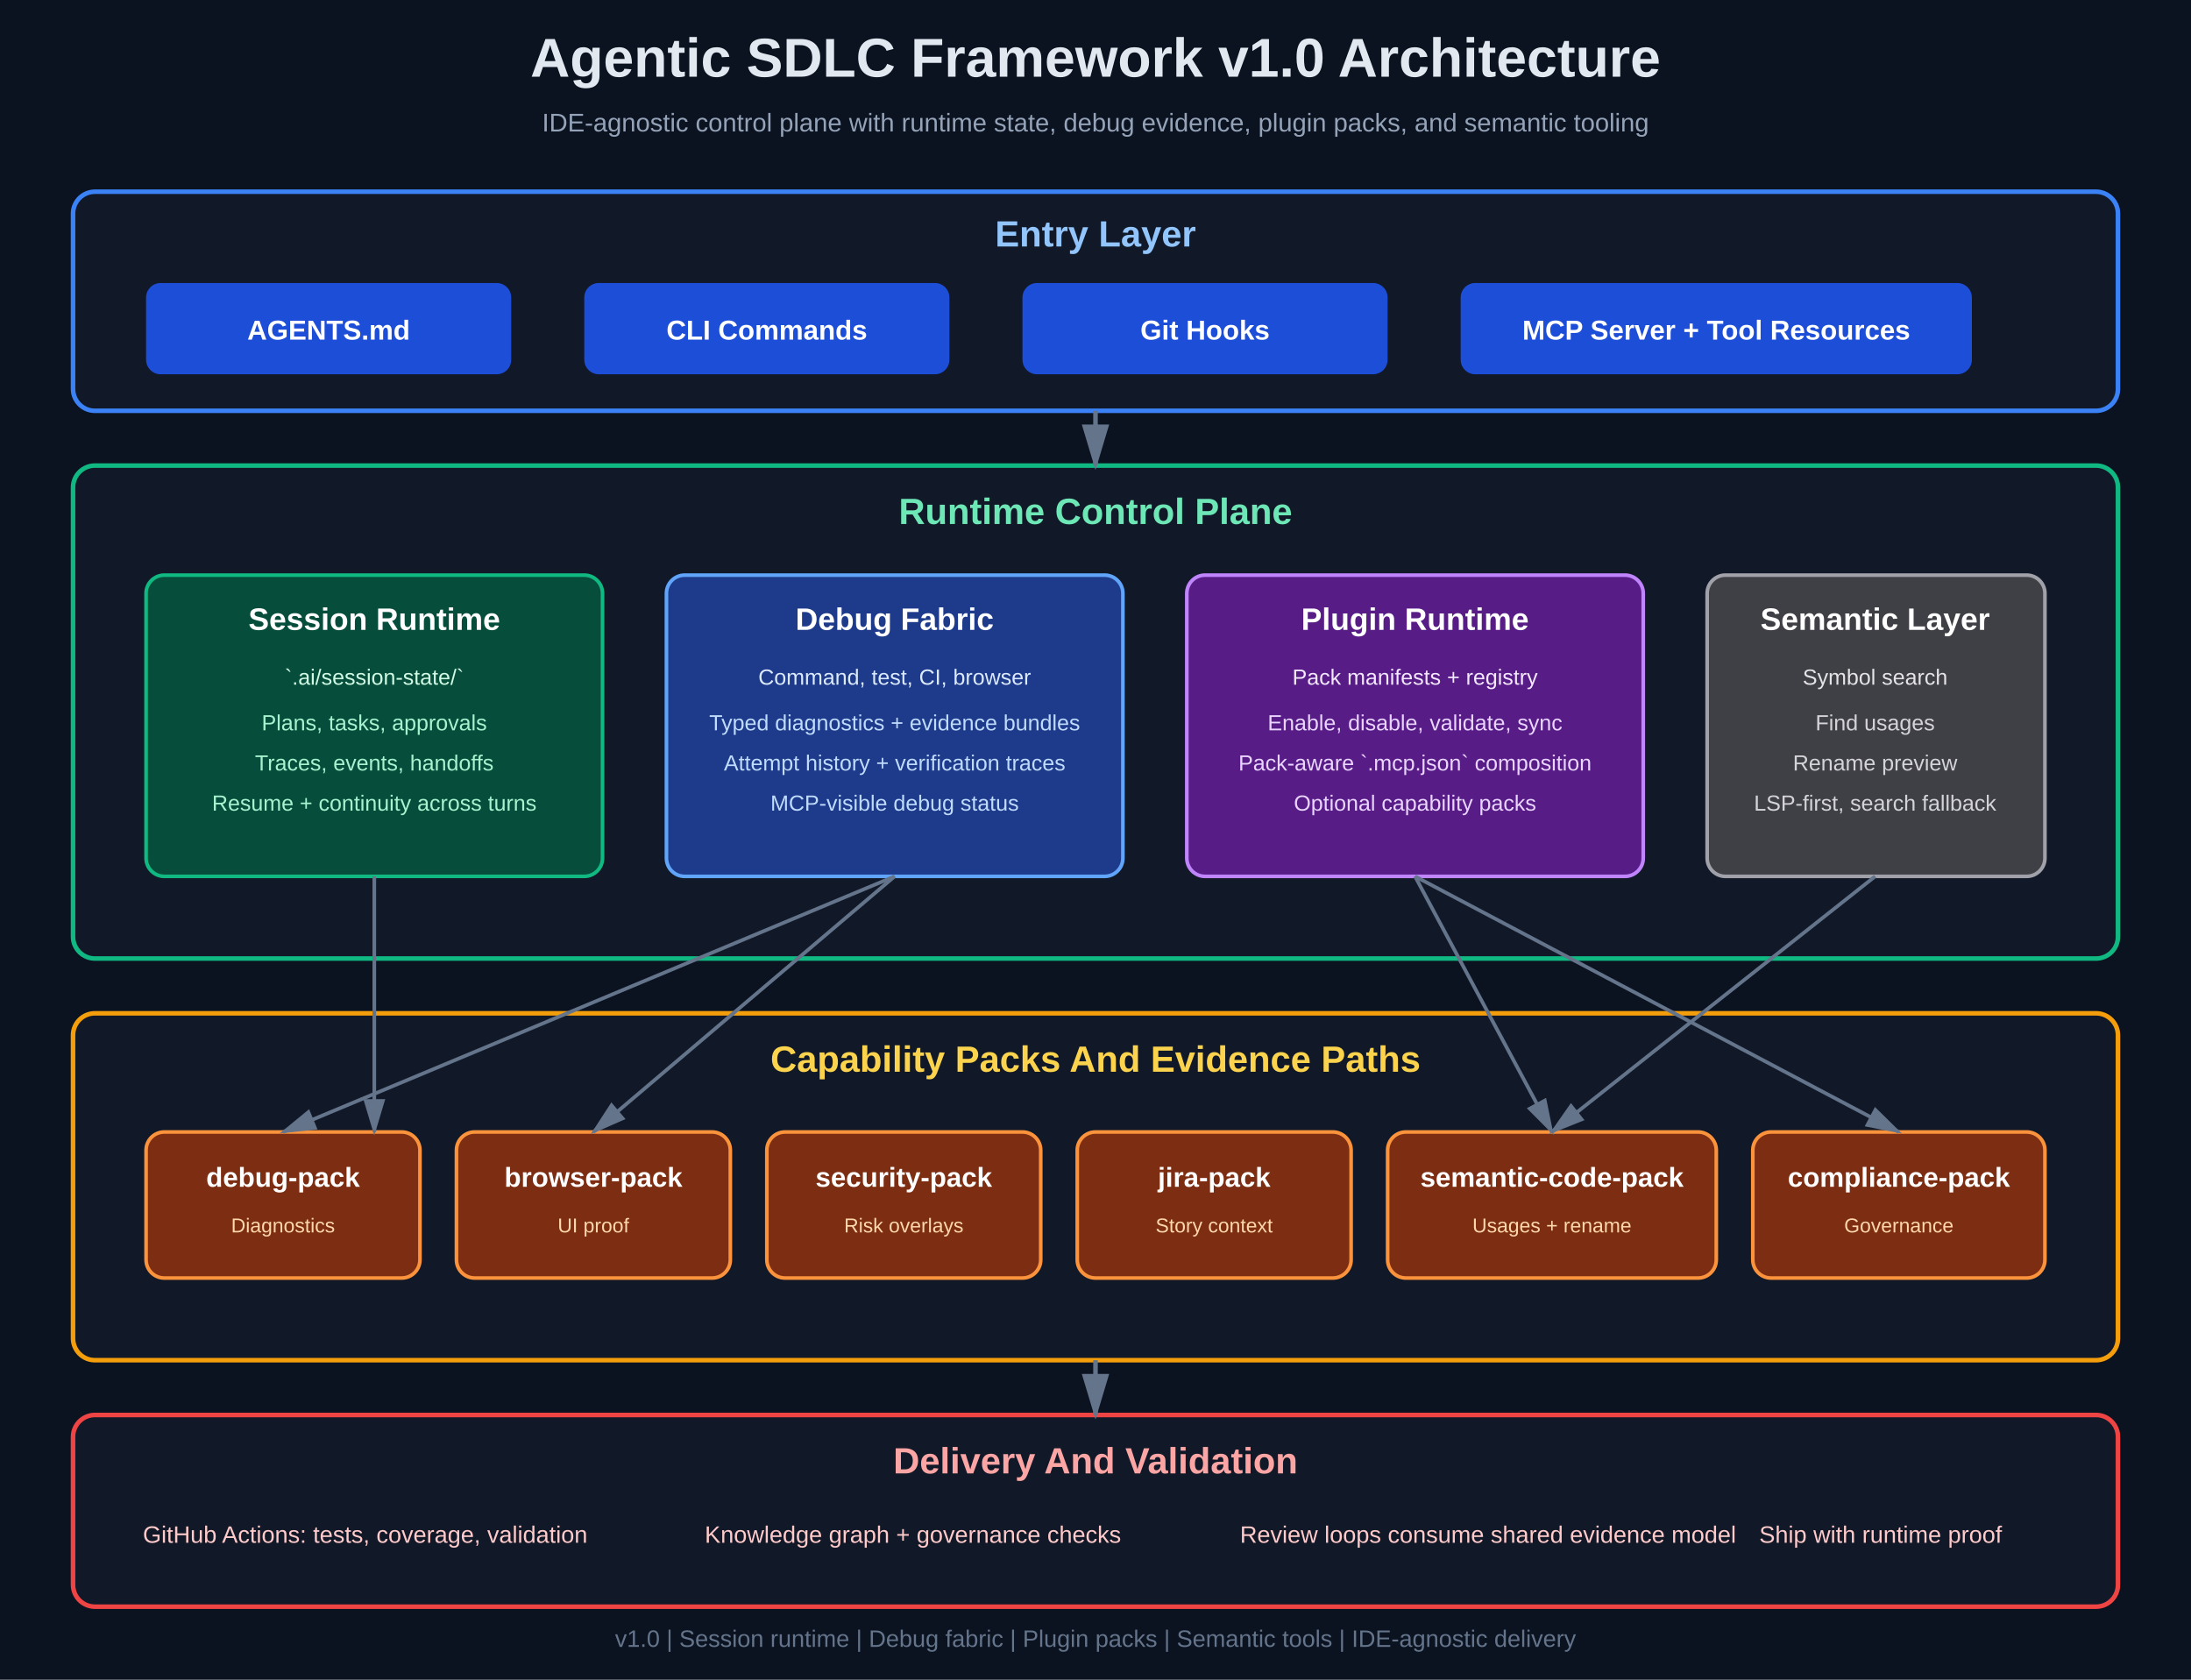
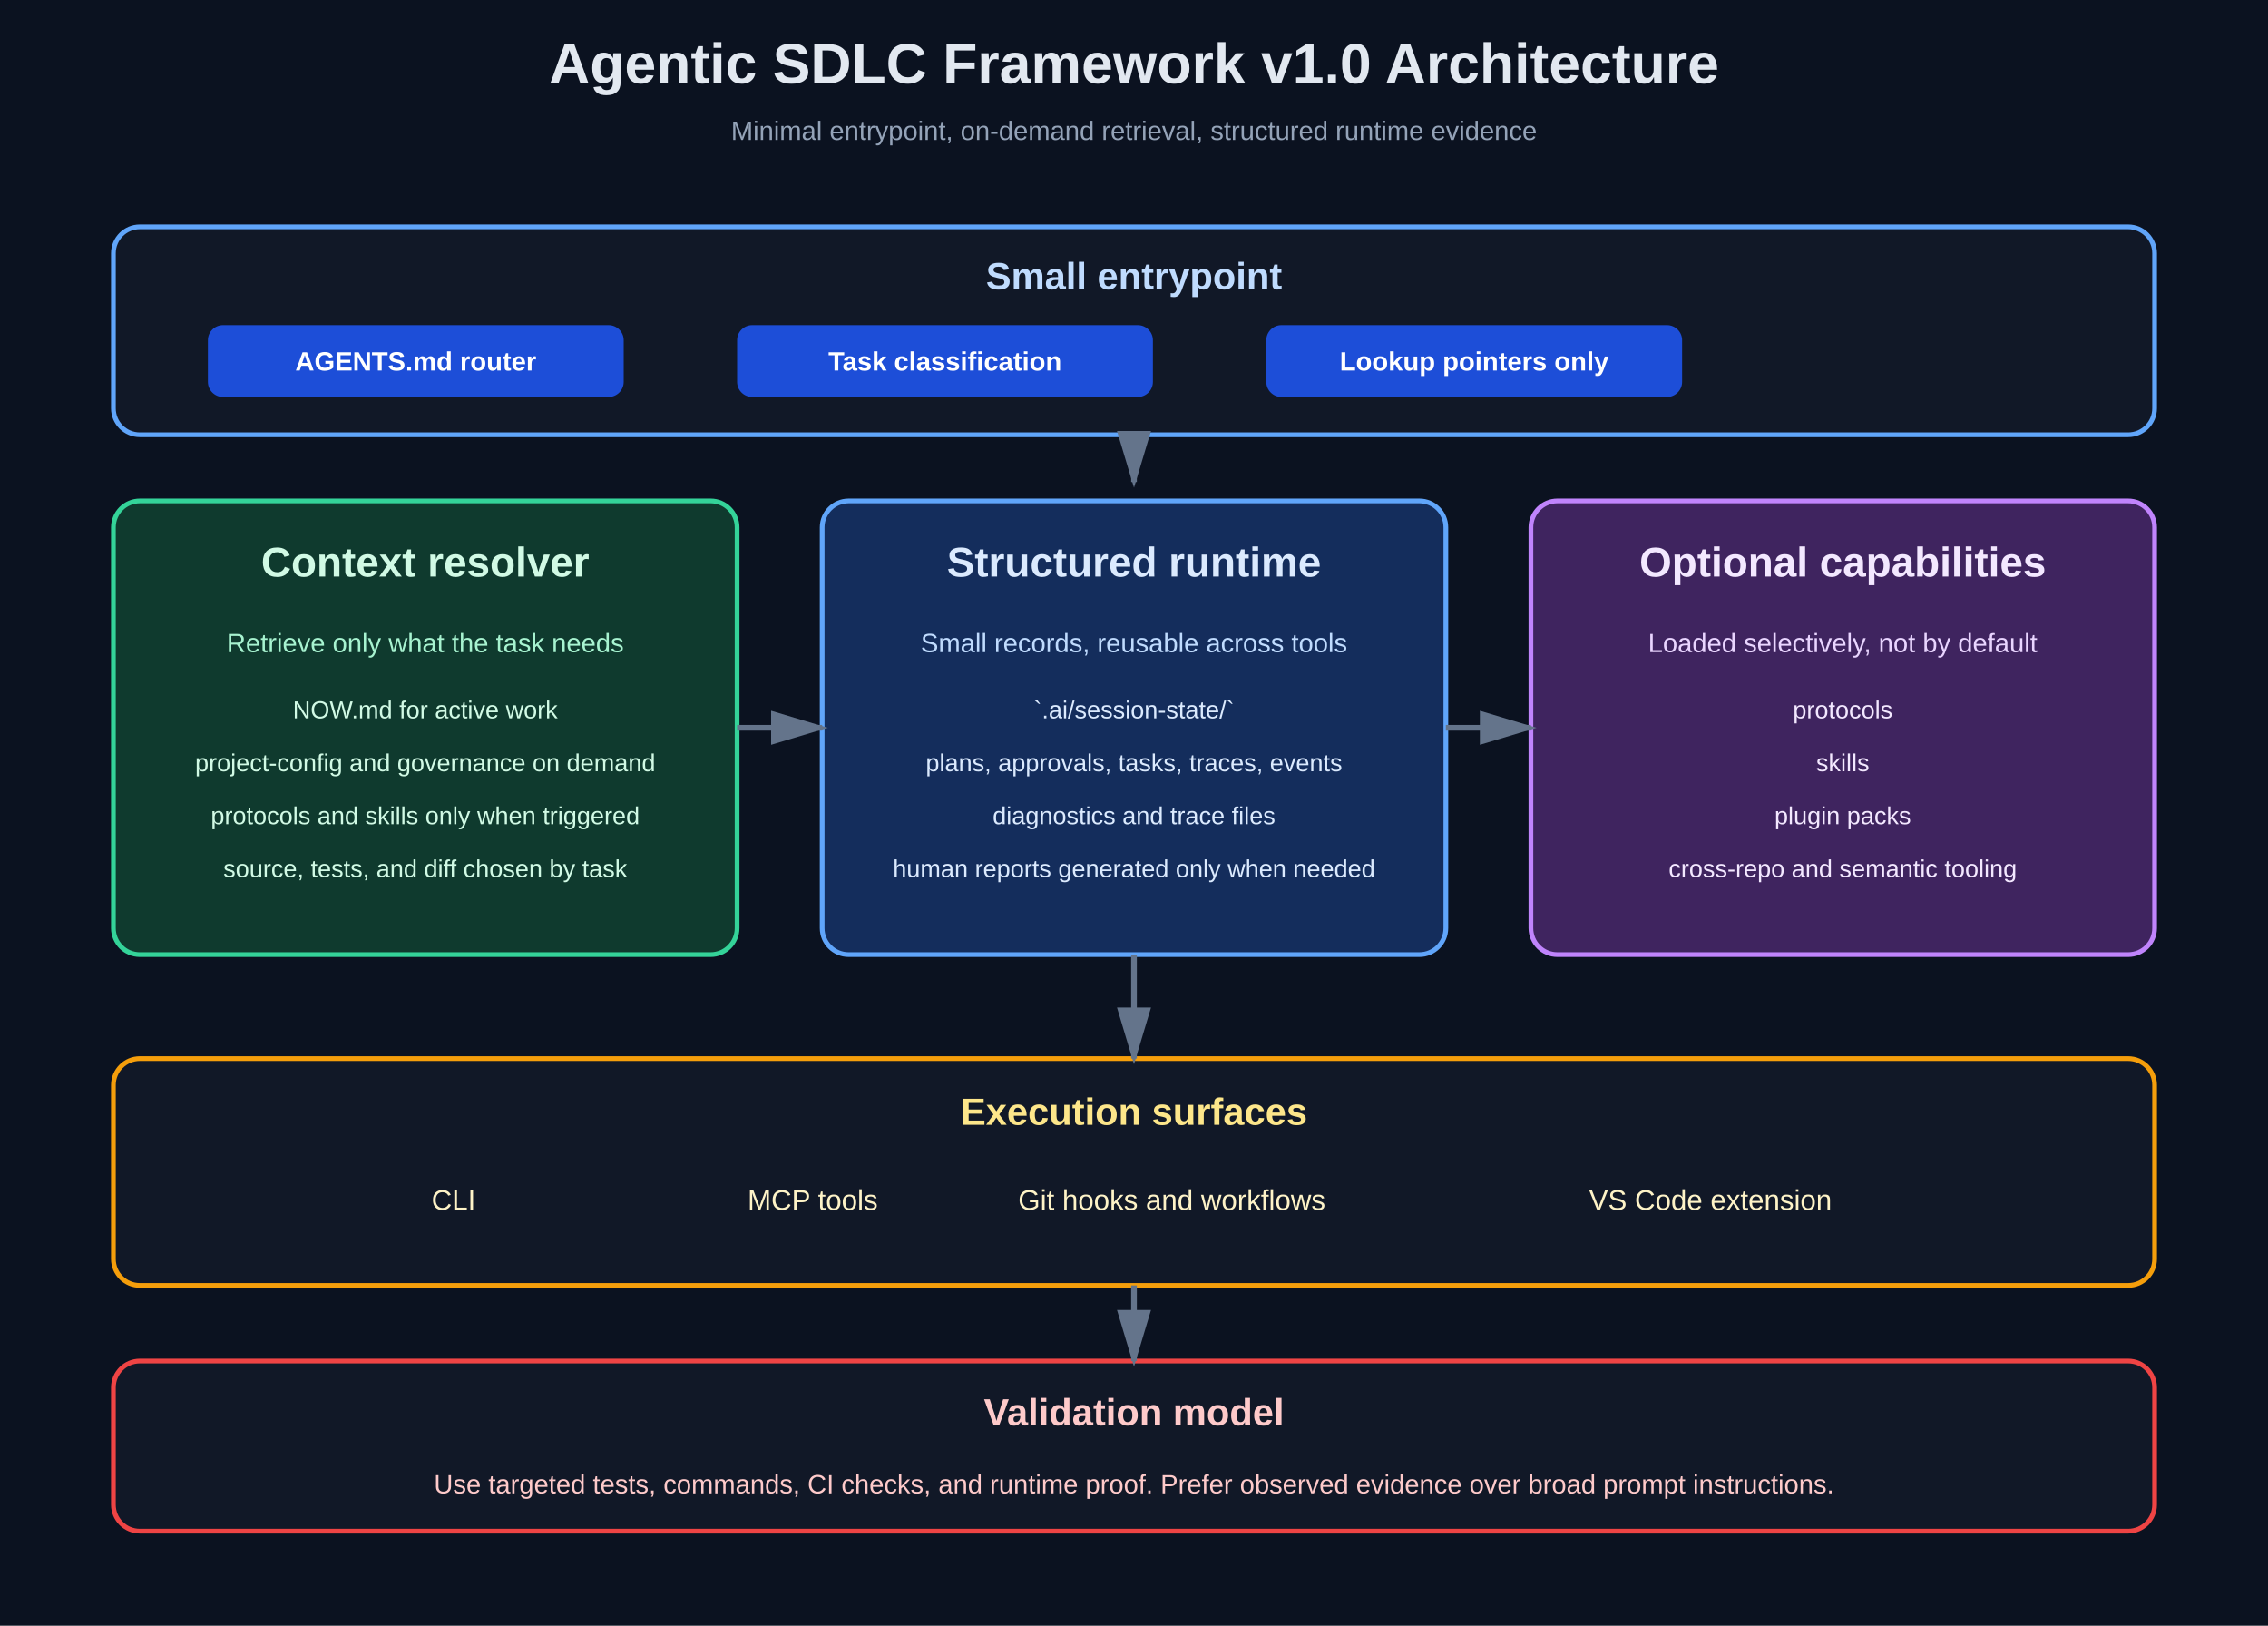
- <svg xmlns="http://www.w3.org/2000/svg" width="1200" height="920">
-   <rect width="1200" height="920" fill="#0b1220" />
-   <text x="600" y="42" font-family="Arial, sans-serif" font-size="30" font-weight="bold" fill="#e2e8f0" text-anchor="middle">
+ <svg xmlns="http://www.w3.org/2000/svg" width="1200" height="860">
+   <rect width="1200" height="860" fill="#0b1220" />
+   <text x="600" y="44" font-family="Arial, sans-serif" font-size="30" font-weight="bold" fill="#e2e8f0" text-anchor="middle">
    Agentic SDLC Framework v1.0 Architecture
  </text>
-   <text x="600" y="72" font-family="Arial, sans-serif" font-size="14" fill="#94a3b8" text-anchor="middle">
-     IDE-agnostic control plane with runtime state, debug evidence, plugin packs, and semantic tooling
+   <text x="600" y="74" font-family="Arial, sans-serif" font-size="14" fill="#94a3b8" text-anchor="middle">
+     Minimal entrypoint, on-demand retrieval, structured runtime evidence
  </text>
-   <rect x="40" y="105" width="1120" height="120" rx="12" fill="#111827" stroke="#3b82f6" stroke-width="2.5" />
-   <text x="600" y="135" font-family="Arial, sans-serif" font-size="20" font-weight="bold" fill="#93c5fd" text-anchor="middle">
-     Entry Layer
-   </text>
-   <rect x="80" y="155" width="200" height="50" rx="8" fill="#1d4ed8" />
-   <text x="180" y="186" font-family="Arial, sans-serif" font-size="15" font-weight="bold" fill="#ffffff" text-anchor="middle">AGENTS.md</text>
-   <rect x="320" y="155" width="200" height="50" rx="8" fill="#1d4ed8" />
-   <text x="420" y="186" font-family="Arial, sans-serif" font-size="15" font-weight="bold" fill="#ffffff" text-anchor="middle">CLI Commands</text>
-   <rect x="560" y="155" width="200" height="50" rx="8" fill="#1d4ed8" />
-   <text x="660" y="186" font-family="Arial, sans-serif" font-size="15" font-weight="bold" fill="#ffffff" text-anchor="middle">Git Hooks</text>
-   <rect x="800" y="155" width="280" height="50" rx="8" fill="#1d4ed8" />
-   <text x="940" y="186" font-family="Arial, sans-serif" font-size="15" font-weight="bold" fill="#ffffff" text-anchor="middle">MCP Server + Tool Resources</text>
-   <rect x="40" y="255" width="1120" height="270" rx="12" fill="#111827" stroke="#10b981" stroke-width="2.5" />
-   <text x="600" y="287" font-family="Arial, sans-serif" font-size="20" font-weight="bold" fill="#6ee7b7" text-anchor="middle">
-     Runtime Control Plane
-   </text>
-   <rect x="80" y="315" width="250" height="165" rx="10" fill="#064e3b" stroke="#10b981" stroke-width="2" />
-   <text x="205" y="345" font-family="Arial, sans-serif" font-size="17" font-weight="bold" fill="#ffffff" text-anchor="middle">Session Runtime</text>
-   <text x="205" y="375" font-family="Arial, sans-serif" font-size="12" fill="#d1fae5" text-anchor="middle">`.ai/session-state/`</text>
-   <text x="205" y="400" font-family="Arial, sans-serif" font-size="12" fill="#a7f3d0" text-anchor="middle">Plans, tasks, approvals</text>
-   <text x="205" y="422" font-family="Arial, sans-serif" font-size="12" fill="#a7f3d0" text-anchor="middle">Traces, events, handoffs</text>
-   <text x="205" y="444" font-family="Arial, sans-serif" font-size="12" fill="#a7f3d0" text-anchor="middle">Resume + continuity across turns</text>
-   <rect x="365" y="315" width="250" height="165" rx="10" fill="#1e3a8a" stroke="#60a5fa" stroke-width="2" />
-   <text x="490" y="345" font-family="Arial, sans-serif" font-size="17" font-weight="bold" fill="#ffffff" text-anchor="middle">Debug Fabric</text>
-   <text x="490" y="375" font-family="Arial, sans-serif" font-size="12" fill="#dbeafe" text-anchor="middle">Command, test, CI, browser</text>
-   <text x="490" y="400" font-family="Arial, sans-serif" font-size="12" fill="#bfdbfe" text-anchor="middle">Typed diagnostics + evidence bundles</text>
-   <text x="490" y="422" font-family="Arial, sans-serif" font-size="12" fill="#bfdbfe" text-anchor="middle">Attempt history + verification traces</text>
-   <text x="490" y="444" font-family="Arial, sans-serif" font-size="12" fill="#bfdbfe" text-anchor="middle">MCP-visible debug status</text>
-   <rect x="650" y="315" width="250" height="165" rx="10" fill="#581c87" stroke="#c084fc" stroke-width="2" />
-   <text x="775" y="345" font-family="Arial, sans-serif" font-size="17" font-weight="bold" fill="#ffffff" text-anchor="middle">Plugin Runtime</text>
-   <text x="775" y="375" font-family="Arial, sans-serif" font-size="12" fill="#f3e8ff" text-anchor="middle">Pack manifests + registry</text>
-   <text x="775" y="400" font-family="Arial, sans-serif" font-size="12" fill="#e9d5ff" text-anchor="middle">Enable, disable, validate, sync</text>
-   <text x="775" y="422" font-family="Arial, sans-serif" font-size="12" fill="#e9d5ff" text-anchor="middle">Pack-aware `.mcp.json` composition</text>
-   <text x="775" y="444" font-family="Arial, sans-serif" font-size="12" fill="#e9d5ff" text-anchor="middle">Optional capability packs</text>
-   <rect x="935" y="315" width="185" height="165" rx="10" fill="#3f3f46" stroke="#a1a1aa" stroke-width="2" />
-   <text x="1027" y="345" font-family="Arial, sans-serif" font-size="17" font-weight="bold" fill="#ffffff" text-anchor="middle">Semantic Layer</text>
-   <text x="1027" y="375" font-family="Arial, sans-serif" font-size="12" fill="#e4e4e7" text-anchor="middle">Symbol search</text>
-   <text x="1027" y="400" font-family="Arial, sans-serif" font-size="12" fill="#d4d4d8" text-anchor="middle">Find usages</text>
-   <text x="1027" y="422" font-family="Arial, sans-serif" font-size="12" fill="#d4d4d8" text-anchor="middle">Rename preview</text>
-   <text x="1027" y="444" font-family="Arial, sans-serif" font-size="12" fill="#d4d4d8" text-anchor="middle">LSP-first, search fallback</text>
-   <rect x="40" y="555" width="1120" height="190" rx="12" fill="#111827" stroke="#f59e0b" stroke-width="2.5" />
-   <text x="600" y="587" font-family="Arial, sans-serif" font-size="20" font-weight="bold" fill="#fcd34d" text-anchor="middle">
-     Capability Packs And Evidence Paths
-   </text>
-   <rect x="80" y="620" width="150" height="80" rx="10" fill="#7c2d12" stroke="#fb923c" stroke-width="2" />
-   <text x="155" y="650" font-family="Arial, sans-serif" font-size="15" font-weight="bold" fill="#ffffff" text-anchor="middle">debug-pack</text>
-   <text x="155" y="675" font-family="Arial, sans-serif" font-size="11" fill="#fed7aa" text-anchor="middle">Diagnostics</text>
-   <rect x="250" y="620" width="150" height="80" rx="10" fill="#7c2d12" stroke="#fb923c" stroke-width="2" />
-   <text x="325" y="650" font-family="Arial, sans-serif" font-size="15" font-weight="bold" fill="#ffffff" text-anchor="middle">browser-pack</text>
-   <text x="325" y="675" font-family="Arial, sans-serif" font-size="11" fill="#fed7aa" text-anchor="middle">UI proof</text>
-   <rect x="420" y="620" width="150" height="80" rx="10" fill="#7c2d12" stroke="#fb923c" stroke-width="2" />
-   <text x="495" y="650" font-family="Arial, sans-serif" font-size="15" font-weight="bold" fill="#ffffff" text-anchor="middle">security-pack</text>
-   <text x="495" y="675" font-family="Arial, sans-serif" font-size="11" fill="#fed7aa" text-anchor="middle">Risk overlays</text>
-   <rect x="590" y="620" width="150" height="80" rx="10" fill="#7c2d12" stroke="#fb923c" stroke-width="2" />
-   <text x="665" y="650" font-family="Arial, sans-serif" font-size="15" font-weight="bold" fill="#ffffff" text-anchor="middle">jira-pack</text>
-   <text x="665" y="675" font-family="Arial, sans-serif" font-size="11" fill="#fed7aa" text-anchor="middle">Story context</text>
-   <rect x="760" y="620" width="180" height="80" rx="10" fill="#7c2d12" stroke="#fb923c" stroke-width="2" />
-   <text x="850" y="650" font-family="Arial, sans-serif" font-size="15" font-weight="bold" fill="#ffffff" text-anchor="middle">semantic-code-pack</text>
-   <text x="850" y="675" font-family="Arial, sans-serif" font-size="11" fill="#fed7aa" text-anchor="middle">Usages + rename</text>
-   <rect x="960" y="620" width="160" height="80" rx="10" fill="#7c2d12" stroke="#fb923c" stroke-width="2" />
-   <text x="1040" y="650" font-family="Arial, sans-serif" font-size="15" font-weight="bold" fill="#ffffff" text-anchor="middle">compliance-pack</text>
-   <text x="1040" y="675" font-family="Arial, sans-serif" font-size="11" fill="#fed7aa" text-anchor="middle">Governance</text>
-   <rect x="40" y="775" width="1120" height="105" rx="12" fill="#111827" stroke="#ef4444" stroke-width="2.5" />
-   <text x="600" y="807" font-family="Arial, sans-serif" font-size="20" font-weight="bold" fill="#fca5a5" text-anchor="middle">
-     Delivery And Validation
-   </text>
-   <text x="200" y="845" font-family="Arial, sans-serif" font-size="13" fill="#fecaca" text-anchor="middle">GitHub Actions: tests, coverage, validation</text>
-   <text x="500" y="845" font-family="Arial, sans-serif" font-size="13" fill="#fecaca" text-anchor="middle">Knowledge graph + governance checks</text>
-   <text x="815" y="845" font-family="Arial, sans-serif" font-size="13" fill="#fecaca" text-anchor="middle">Review loops consume shared evidence model</text>
-   <text x="1030" y="845" font-family="Arial, sans-serif" font-size="13" fill="#fecaca" text-anchor="middle">Ship with runtime proof</text>
-   <path d="M 600 225 L 600 255" stroke="#64748b" stroke-width="2.5" fill="none" marker-end="url(#arrowhead)" />
-   <path d="M 205 480 L 205 620" stroke="#64748b" stroke-width="2" fill="none" marker-end="url(#arrowhead)" />
-   <path d="M 490 480 L 325 620" stroke="#64748b" stroke-width="2" fill="none" marker-end="url(#arrowhead)" />
-   <path d="M 490 480 L 155 620" stroke="#64748b" stroke-width="2" fill="none" marker-end="url(#arrowhead)" />
-   <path d="M 775 480 L 850 620" stroke="#64748b" stroke-width="2" fill="none" marker-end="url(#arrowhead)" />
-   <path d="M 775 480 L 1040 620" stroke="#64748b" stroke-width="2" fill="none" marker-end="url(#arrowhead)" />
-   <path d="M 1027 480 L 850 620" stroke="#64748b" stroke-width="2" fill="none" marker-end="url(#arrowhead)" />
-   <path d="M 600 745 L 600 775" stroke="#64748b" stroke-width="2.5" fill="none" marker-end="url(#arrowhead)" />
+   <rect x="60" y="120" width="1080" height="110" rx="14" fill="#111827" stroke="#60a5fa" stroke-width="2.5" />
+   <text x="600" y="153" font-family="Arial, sans-serif" font-size="20" font-weight="bold" fill="#bfdbfe" text-anchor="middle">Small entrypoint</text>
+   <rect x="110" y="172" width="220" height="38" rx="8" fill="#1d4ed8" />
+   <text x="220" y="196" font-family="Arial, sans-serif" font-size="14" font-weight="bold" fill="#ffffff" text-anchor="middle">AGENTS.md router</text>
+   <rect x="390" y="172" width="220" height="38" rx="8" fill="#1d4ed8" />
+   <text x="500" y="196" font-family="Arial, sans-serif" font-size="14" font-weight="bold" fill="#ffffff" text-anchor="middle">Task classification</text>
+   <rect x="670" y="172" width="220" height="38" rx="8" fill="#1d4ed8" />
+   <text x="780" y="196" font-family="Arial, sans-serif" font-size="14" font-weight="bold" fill="#ffffff" text-anchor="middle">Lookup pointers only</text>
+   <rect x="60" y="265" width="330" height="240" rx="14" fill="#0f3a2e" stroke="#34d399" stroke-width="2.5" />
+   <text x="225" y="305" font-family="Arial, sans-serif" font-size="22" font-weight="bold" fill="#d1fae5" text-anchor="middle">Context resolver</text>
+   <text x="225" y="345" font-family="Arial, sans-serif" font-size="14" fill="#a7f3d0" text-anchor="middle">Retrieve only what the task needs</text>
+   <text x="225" y="380" font-family="Arial, sans-serif" font-size="13" fill="#d1fae5" text-anchor="middle">NOW.md for active work</text>
+   <text x="225" y="408" font-family="Arial, sans-serif" font-size="13" fill="#d1fae5" text-anchor="middle">project-config and governance on demand</text>
+   <text x="225" y="436" font-family="Arial, sans-serif" font-size="13" fill="#d1fae5" text-anchor="middle">protocols and skills only when triggered</text>
+   <text x="225" y="464" font-family="Arial, sans-serif" font-size="13" fill="#d1fae5" text-anchor="middle">source, tests, and diff chosen by task</text>
+   <rect x="435" y="265" width="330" height="240" rx="14" fill="#142d5c" stroke="#60a5fa" stroke-width="2.5" />
+   <text x="600" y="305" font-family="Arial, sans-serif" font-size="22" font-weight="bold" fill="#dbeafe" text-anchor="middle">Structured runtime</text>
+   <text x="600" y="345" font-family="Arial, sans-serif" font-size="14" fill="#bfdbfe" text-anchor="middle">Small records, reusable across tools</text>
+   <text x="600" y="380" font-family="Arial, sans-serif" font-size="13" fill="#dbeafe" text-anchor="middle">`.ai/session-state/`</text>
+   <text x="600" y="408" font-family="Arial, sans-serif" font-size="13" fill="#dbeafe" text-anchor="middle">plans, approvals, tasks, traces, events</text>
+   <text x="600" y="436" font-family="Arial, sans-serif" font-size="13" fill="#dbeafe" text-anchor="middle">diagnostics and trace files</text>
+   <text x="600" y="464" font-family="Arial, sans-serif" font-size="13" fill="#dbeafe" text-anchor="middle">human reports generated only when needed</text>
+   <rect x="810" y="265" width="330" height="240" rx="14" fill="#3f245f" stroke="#c084fc" stroke-width="2.5" />
+   <text x="975" y="305" font-family="Arial, sans-serif" font-size="22" font-weight="bold" fill="#f3e8ff" text-anchor="middle">Optional capabilities</text>
+   <text x="975" y="345" font-family="Arial, sans-serif" font-size="14" fill="#e9d5ff" text-anchor="middle">Loaded selectively, not by default</text>
+   <text x="975" y="380" font-family="Arial, sans-serif" font-size="13" fill="#f3e8ff" text-anchor="middle">protocols</text>
+   <text x="975" y="408" font-family="Arial, sans-serif" font-size="13" fill="#f3e8ff" text-anchor="middle">skills</text>
+   <text x="975" y="436" font-family="Arial, sans-serif" font-size="13" fill="#f3e8ff" text-anchor="middle">plugin packs</text>
+   <text x="975" y="464" font-family="Arial, sans-serif" font-size="13" fill="#f3e8ff" text-anchor="middle">cross-repo and semantic tooling</text>
+   <rect x="60" y="560" width="1080" height="120" rx="14" fill="#111827" stroke="#f59e0b" stroke-width="2.5" />
+   <text x="600" y="595" font-family="Arial, sans-serif" font-size="20" font-weight="bold" fill="#fde68a" text-anchor="middle">Execution surfaces</text>
+   <text x="240" y="640" font-family="Arial, sans-serif" font-size="15" fill="#fef3c7" text-anchor="middle">CLI</text>
+   <text x="430" y="640" font-family="Arial, sans-serif" font-size="15" fill="#fef3c7" text-anchor="middle">MCP tools</text>
+   <text x="620" y="640" font-family="Arial, sans-serif" font-size="15" fill="#fef3c7" text-anchor="middle">Git hooks and workflows</text>
+   <text x="905" y="640" font-family="Arial, sans-serif" font-size="15" fill="#fef3c7" text-anchor="middle">VS Code extension</text>
+   <rect x="60" y="720" width="1080" height="90" rx="14" fill="#111827" stroke="#ef4444" stroke-width="2.5" />
+   <text x="600" y="754" font-family="Arial, sans-serif" font-size="20" font-weight="bold" fill="#fecaca" text-anchor="middle">Validation model</text>
+   <text x="600" y="790" font-family="Arial, sans-serif" font-size="14" fill="#fecaca" text-anchor="middle">Use targeted tests, commands, CI checks, and runtime proof. Prefer observed evidence over broad prompt instructions.</text>
+   <path d="M600 230 V255" stroke="#64748b" stroke-width="3" fill="none" marker-end="url(#arrowhead)" />
+   <path d="M390 385 H435" stroke="#64748b" stroke-width="3" fill="none" marker-end="url(#arrowhead)" />
+   <path d="M765 385 H810" stroke="#64748b" stroke-width="3" fill="none" marker-end="url(#arrowhead)" />
+   <path d="M600 505 V560" stroke="#64748b" stroke-width="3" fill="none" marker-end="url(#arrowhead)" />
+   <path d="M600 680 V720" stroke="#64748b" stroke-width="3" fill="none" marker-end="url(#arrowhead)" />
  <defs>
    <marker id="arrowhead" markerWidth="10" markerHeight="10" refX="9" refY="3" orient="auto">
      <polygon points="0 0, 10 3, 0 6" fill="#64748b" />
    </marker>
  </defs>
-   <text x="600" y="902" font-family="Arial, sans-serif" font-size="13" fill="#64748b" text-anchor="middle">
-     v1.0 | Session runtime | Debug fabric | Plugin packs | Semantic tools | IDE-agnostic delivery
-   </text>
</svg>
